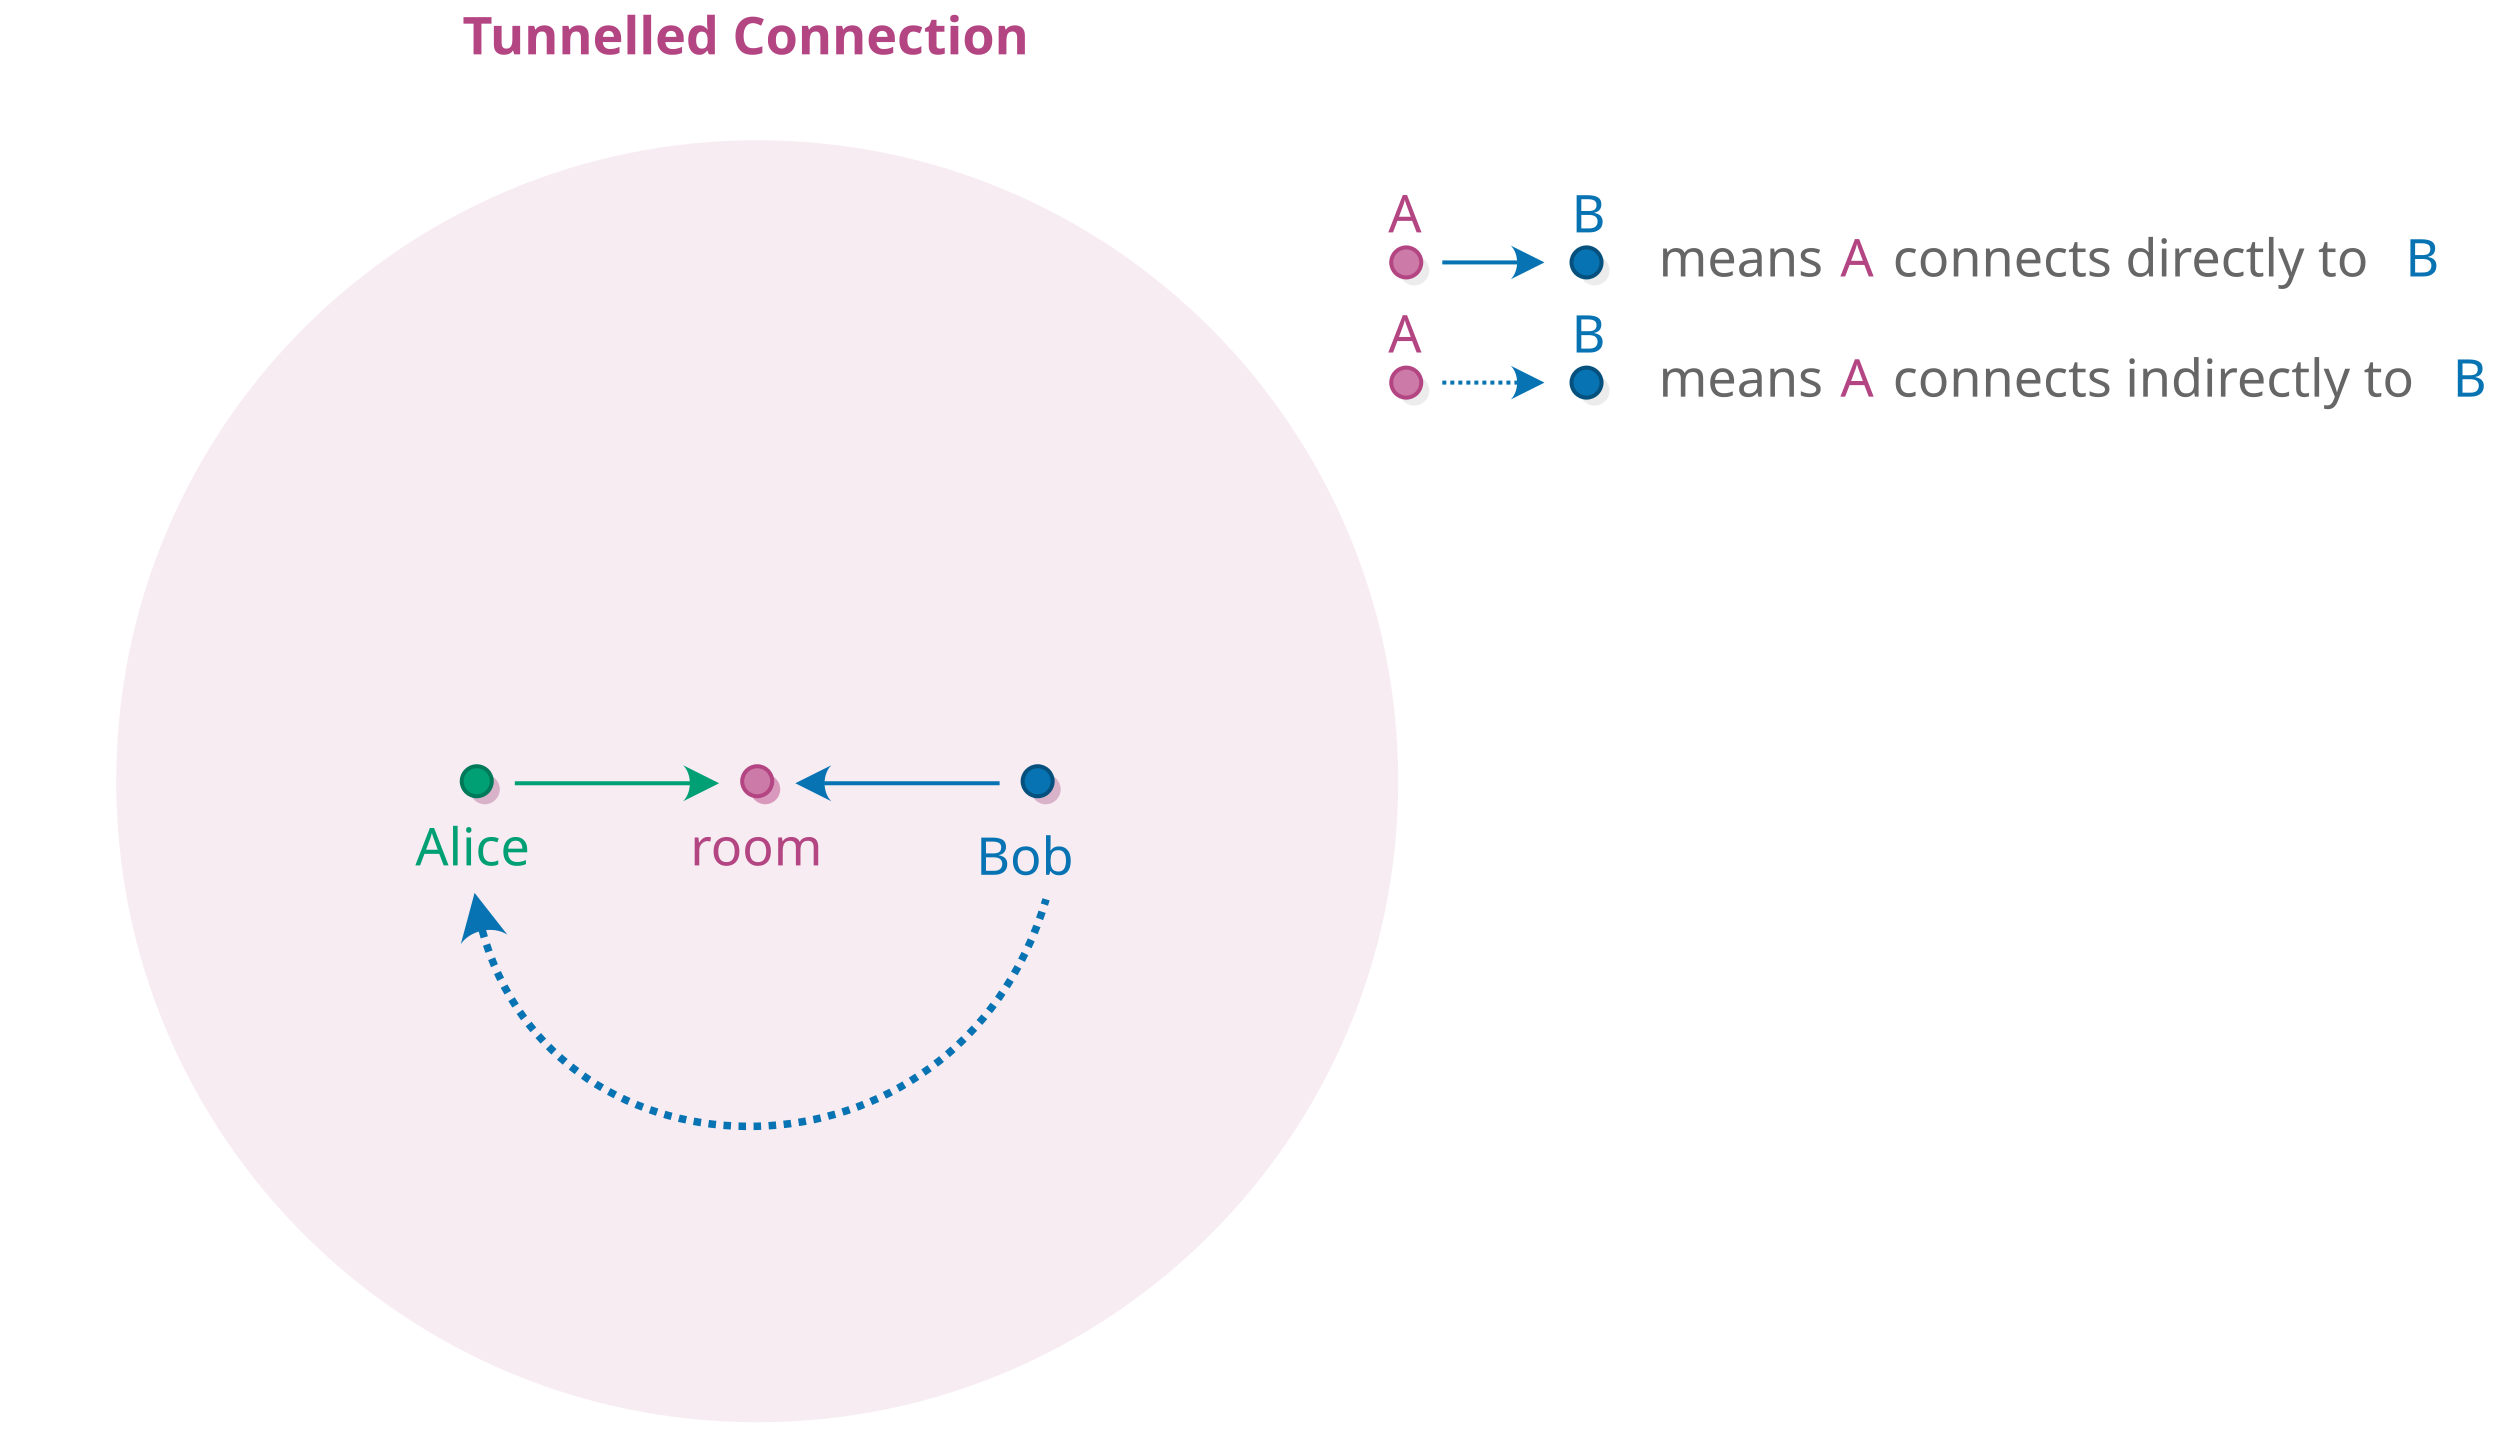
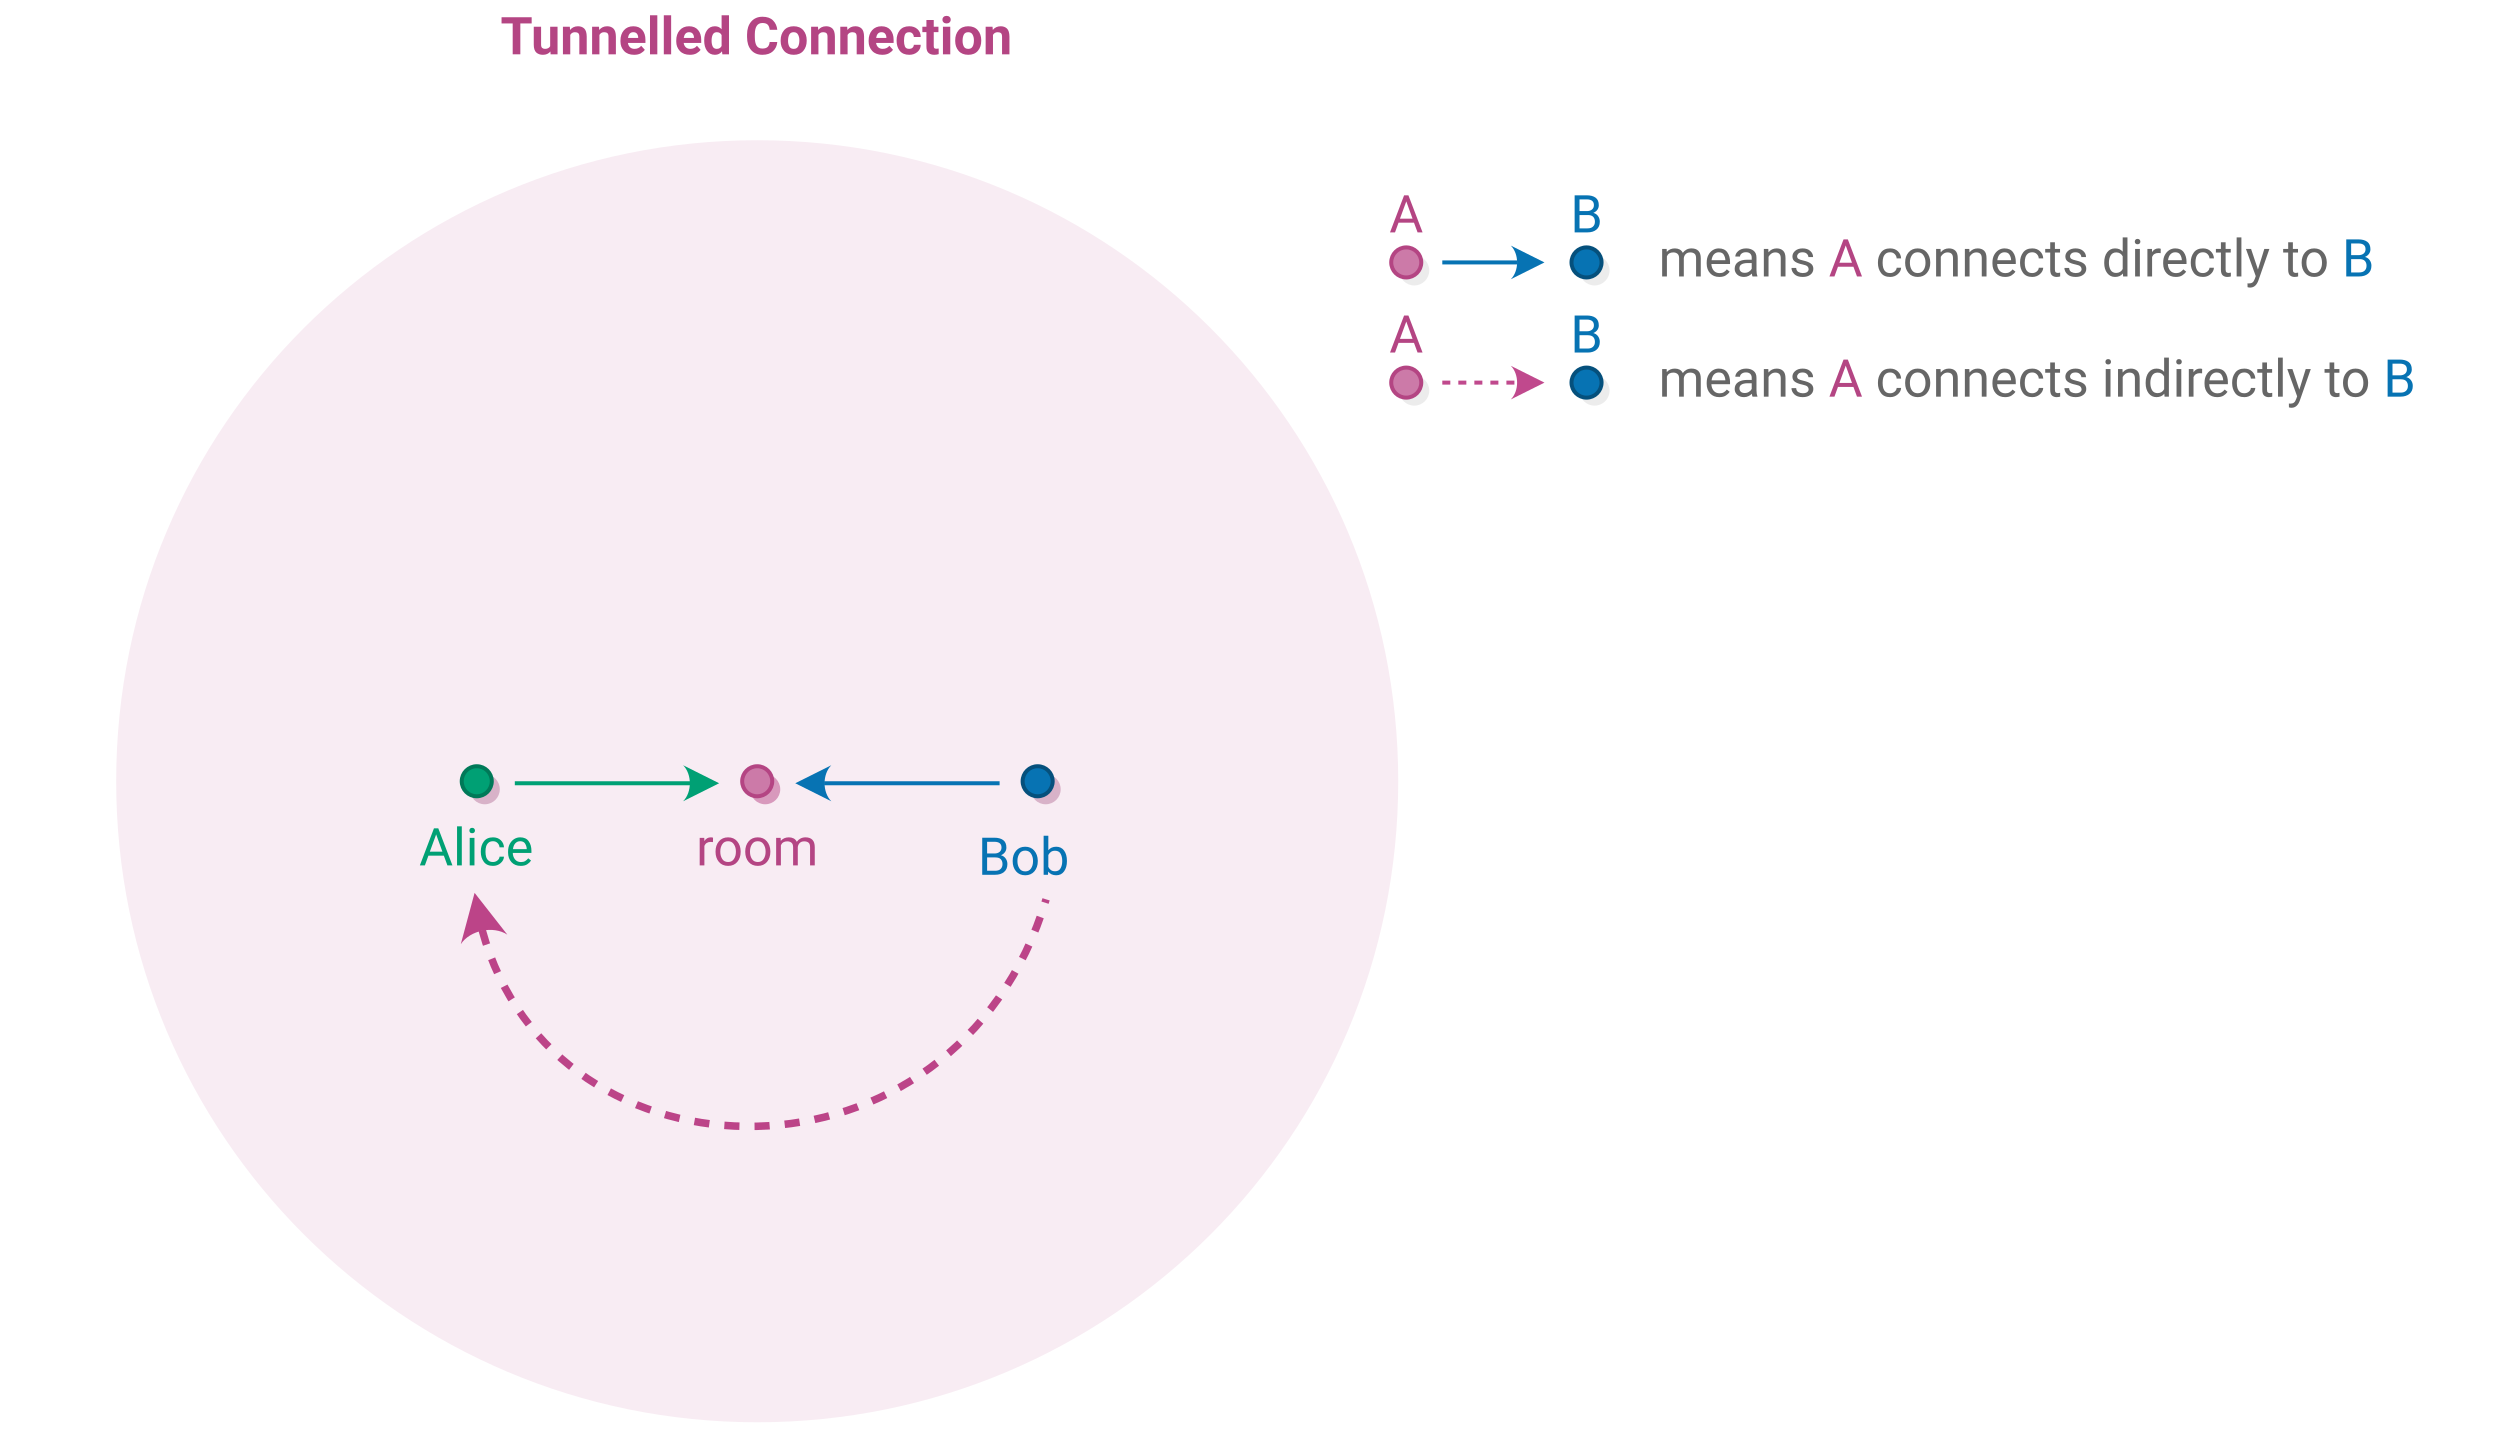
<svg xmlns="http://www.w3.org/2000/svg" width="100%" height="100%" viewBox="0 0 624 358" version="1.1" xml:space="preserve" style="fill-rule:evenodd;clip-rule:evenodd;">
  <g id="Artboard1" transform="matrix(0.971238,0,0,1.00643,-336.29,0)">
    <rect x="346.249" y="0" width="641.96" height="355" style="fill:none;" />
    <g id="Layer-1" transform="matrix(1.02961,0,0,0.993613,-9.99704,-224.722)">
      <circle id="circle6769" cx="535" cy="421.167" r="160" style="fill:rgb(248,236,243);" />
      <g transform="matrix(1,0,0,1,535,442.167)">
        <g id="text1710">
-           <text x="-16.713px" y="0px" style="font-family:'LucidaGrande', 'Lucida Grande', sans-serif;font-weight:500;font-size:13px;fill:rgb(180,69,131);">room</text>
+           <text x="-15.247px" y="0px" style="font-family:'Roboto-Regular', 'Roboto';font-size:13px;fill:rgb(180,69,131);">r<tspan x="-10.975px " y="0px ">o</tspan>om</text>
        </g>
      </g>
      <circle id="circle57077" cx="537" cy="423.167" r="3.75" style="fill:rgb(216,153,188);" />
      <circle id="path6670" cx="535" cy="421.167" r="3.75" style="fill:rgb(204,122,168);stroke:rgb(180,69,131);stroke-width:1px;" />
      <g id="path5543" transform="matrix(1,-0,-0,1,346,226.167)">
        <path d="M207.5,191L198.5,195.5L207.5,200C205.25,197.75 205.25,193.25 207.5,191Z" style="fill:rgb(7,115,179);fill-rule:nonzero;" />
        <path d="M205.7,195.5L249.5,195.5" style="fill:none;fill-rule:nonzero;stroke:rgb(7,115,179);stroke-width:1px;" />
      </g>
      <g id="path55431" transform="matrix(2.47059,0,0,1,-870.735,39.5)">
        <g transform="matrix(0.404762,-0,-0,1,492.488,186.667)">
-           <path d="M126.636,233.295L118.457,222.855L115.013,235.662C117.327,232.164 123.139,230.981 126.636,233.295Z" style="fill:rgb(7,115,179);fill-rule:nonzero;" />
-           <path d="M120.351,232.154C138.183,297.983 238.592,299.459 261.101,224.474" style="fill:none;fill-rule:nonzero;stroke:rgb(7,115,179);stroke-width:1.88px;stroke-dasharray:1.88,1.88;" />
+           <path d="M126.636,233.295L118.457,222.855L115.013,235.662C117.327,232.164 123.139,230.981 126.636,233.295Z" style="fill:rgb(188,68,136);fill-rule:nonzero;" />
+           <path d="M120.351,232.154C138.183,297.983 238.592,299.459 261.101,224.474" style="fill:none;fill-rule:nonzero;stroke:rgb(188,68,136);stroke-width:1.88px;stroke-dasharray:3.77,3.77,3.77,3.77;" />
        </g>
      </g>
      <circle id="circle79470" cx="467" cy="423.167" r="3.75" style="fill:rgb(216,178,200);" />
      <circle id="circle79472" cx="465" cy="421.167" r="3.75" style="fill:rgb(0,160,116);stroke:rgb(0,121,88);stroke-width:1px;" />
      <g transform="matrix(1,0,0,1,464.857,442.167)">
        <g id="text79476">
-           <text x="-15.193px" y="0px" style="font-family:'LucidaGrande', 'Lucida Grande', sans-serif;font-weight:500;font-size:13px;fill:rgb(0,160,116);">Alice</text>
+           <text x="-14.241px" y="0px" style="font-family:'Roboto-Regular', 'Roboto';font-size:13px;fill:rgb(0,160,116);">Alice</text>
        </g>
      </g>
      <circle id="circle80196" cx="607" cy="423.167" r="3.75" style="fill:rgb(216,178,200);" />
      <circle id="circle80198" cx="605" cy="421.167" r="3.75" style="fill:rgb(7,115,179);stroke:rgb(5,80,124);stroke-width:1px;" />
      <g id="path87261" transform="matrix(1,-0,-0,1,346,226.167)">
        <path d="M170.5,200L179.5,195.5L170.5,191C172.75,193.25 172.75,197.75 170.5,200Z" style="fill:rgb(0,160,116);fill-rule:nonzero;" />
        <path d="M172.3,195.5L128.5,195.5" style="fill:none;fill-rule:nonzero;stroke:rgb(0,160,116);stroke-width:1px;" />
      </g>
      <g transform="matrix(1,0,0,1,601.485,444.509)">
        <g id="text89297">
-           <text x="-11.823px" y="0px" style="font-family:'LucidaGrande', 'Lucida Grande', sans-serif;font-weight:500;font-size:13px;fill:rgb(7,115,179);">Bob</text>
+           <text x="-11.4px" y="0px" style="font-family:'Roboto-Regular', 'Roboto';font-size:13px;fill:rgb(7,115,179);">Bob</text>
        </g>
      </g>
      <g transform="matrix(1,0,0,1,534.759,239.721)">
        <g id="text102179">
-           <text x="-73.341px" y="0px" style="font-family:'LucidaGrande-Bold', 'Lucida Grande', sans-serif;font-weight:600;font-size:13px;fill:rgb(180,69,131);">Tunnelled Connection</text>
+           <text x="-63.835px" y="0px" style="font-family:'Roboto-Bold', 'Roboto';font-weight:700;font-size:13px;fill:rgb(180,69,131);">T<tspan x="-56.205px " y="0px ">u</tspan>nnelled Connection</text>
        </g>
      </g>
      <g id="circle57127" transform="matrix(1,0,0,1,-110,335)">
        <circle cx="854" cy="-41.333" r="3.75" style="fill:rgb(236,236,236);" />
      </g>
      <g id="circle57125" transform="matrix(1,0,0,1,-110,335)">
        <circle cx="809" cy="-41.333" r="3.75" style="fill:rgb(236,236,236);" />
      </g>
      <g id="circle50159" transform="matrix(1,0,0,1,-110,335)">
        <circle cx="807" cy="-43.333" r="3.75" style="fill:rgb(204,122,168);stroke:rgb(180,69,131);stroke-width:1px;" />
      </g>
      <g id="circle50161" transform="matrix(1,0,0,1,-110,335)">
        <circle cx="852" cy="-43.333" r="3.75" style="fill:rgb(7,115,179);stroke:rgb(5,80,124);stroke-width:1px;" />
      </g>
      <g id="path50163" transform="matrix(1,0,0,1,-110,335)">
        <g transform="matrix(1,-0,-0,1,456,-108.833)">
          <path d="M377.093,61.297L385.5,65.5L377.093,69.703C379.195,67.602 379.195,63.398 377.093,61.297Z" style="fill:rgb(7,115,179);fill-rule:nonzero;" />
          <path d="M360,65.5L378.775,65.5" style="fill:none;fill-rule:nonzero;stroke:rgb(7,115,179);stroke-width:1px;" />
        </g>
      </g>
      <g transform="matrix(1,0,0,1,697,284.167)">
        <g id="text50969">
-           <text x="-4.485px" y="0px" style="font-family:'LucidaGrande', 'Lucida Grande', sans-serif;font-weight:500;font-size:13px;fill:rgb(180,69,131);">A</text>
+           <text x="-4.24px" y="0px" style="font-family:'Roboto-Regular', 'Roboto';font-size:13px;fill:rgb(180,69,131);">A</text>
        </g>
      </g>
      <g transform="matrix(1,0,0,1,742,284.167)">
        <g id="text50973">
-           <text x="-3.739px" y="0px" style="font-family:'LucidaGrande', 'Lucida Grande', sans-serif;font-weight:500;font-size:13px;fill:rgb(7,115,179);">B</text>
+           <text x="-4.047px" y="0px" style="font-family:'Roboto-Regular', 'Roboto';font-size:13px;fill:rgb(7,115,179);">B</text>
        </g>
      </g>
      <g transform="matrix(1,0,0,1,760,295.167)">
        <g id="text50993">
          <g>
-             <text x="0px" y="0px" style="font-family:'LucidaGrande', 'Lucida Grande', sans-serif;font-weight:500;font-size:13px;fill:rgb(102,102,102);">means</text>
-             <text x="45.367px" y="0px" style="font-family:'LucidaGrande', 'Lucida Grande', sans-serif;font-weight:500;font-size:13px;fill:rgb(180,69,131);">A</text>
-             <text x="58.449px" y="0px" style="font-family:'LucidaGrande', 'Lucida Grande', sans-serif;font-weight:500;font-size:13px;fill:rgb(102,102,102);">connects directly to</text>
-             <text x="186.38px" y="0px" style="font-family:'LucidaGrande', 'Lucida Grande', sans-serif;font-weight:500;font-size:13px;fill:rgb(7,115,179);">B</text>
+             <text x="0px" y="0px" style="font-family:'Roboto-Regular', 'Roboto';font-size:13px;fill:rgb(102,102,102);">means</text>
+             <text x="42.447px" y="0px" style="font-family:'Roboto-Regular', 'Roboto';font-size:13px;fill:rgb(180,69,131);">A</text>
+             <text x="54.146px" y="0px" style="font-family:'Roboto-Regular', 'Roboto';font-size:13px;fill:rgb(102,102,102);">connects dir<tspan x="125.334px " y="0px ">e</tspan>ctly t<tspan x="159.917px " y="0px ">o</tspan>
+             </text>
+             <text x="170.549px" y="0px" style="font-family:'Roboto-Regular', 'Roboto';font-size:13px;fill:rgb(7,115,179);">B</text>
          </g>
        </g>
      </g>
      <g id="circle571271" transform="matrix(1,0,0,1,-110,365)">
        <circle cx="854" cy="-41.333" r="3.75" style="fill:rgb(236,236,236);" />
      </g>
      <g id="circle571251" transform="matrix(1,0,0,1,-110,365)">
        <circle cx="809" cy="-41.333" r="3.75" style="fill:rgb(236,236,236);" />
      </g>
      <g id="circle501591" transform="matrix(1,0,0,1,-110,365)">
        <circle cx="807" cy="-43.333" r="3.75" style="fill:rgb(204,122,168);stroke:rgb(180,69,131);stroke-width:1px;" />
      </g>
      <g id="circle501611" transform="matrix(1,0,0,1,-110,365)">
        <circle cx="852" cy="-43.333" r="3.75" style="fill:rgb(7,115,179);stroke:rgb(5,80,124);stroke-width:1px;" />
      </g>
      <g id="path501631" transform="matrix(1,0,0,1,-110,365)">
        <g transform="matrix(1,-0,-0,1,456,-138.833)">
-           <path d="M377.093,91.297L385.5,95.5L377.093,99.703C379.195,97.602 379.195,93.398 377.093,91.297Z" style="fill:rgb(7,115,179);fill-rule:nonzero;" />
-           <path d="M360,95.5L378.775,95.5" style="fill:none;fill-rule:nonzero;stroke:rgb(7,115,179);stroke-width:1px;stroke-dasharray:1,1;" />
+           <path d="M377.093,91.297L385.5,95.5L377.093,99.703C379.195,97.602 379.195,93.398 377.093,91.297Z" style="fill:rgb(192,73,141);fill-rule:nonzero;" />
+           <path d="M360,95.5L378.775,95.5" style="fill:none;fill-rule:nonzero;stroke:rgb(192,73,141);stroke-width:1px;stroke-dasharray:2,2,2,2;" />
        </g>
      </g>
      <g transform="matrix(1,0,0,1,697,314.167)">
        <g id="text509691">
-           <text x="-4.485px" y="0px" style="font-family:'LucidaGrande', 'Lucida Grande', sans-serif;font-weight:500;font-size:13px;fill:rgb(180,69,131);">A</text>
+           <text x="-4.24px" y="0px" style="font-family:'Roboto-Regular', 'Roboto';font-size:13px;fill:rgb(180,69,131);">A</text>
        </g>
      </g>
      <g transform="matrix(1,0,0,1,742,314.167)">
        <g id="text509731">
-           <text x="-3.739px" y="0px" style="font-family:'LucidaGrande', 'Lucida Grande', sans-serif;font-weight:500;font-size:13px;fill:rgb(7,115,179);">B</text>
+           <text x="-4.047px" y="0px" style="font-family:'Roboto-Regular', 'Roboto';font-size:13px;fill:rgb(7,115,179);">B</text>
        </g>
      </g>
      <g transform="matrix(1,0,0,1,760,325.167)">
        <g id="text509931">
          <g>
-             <text x="0px" y="0px" style="font-family:'LucidaGrande', 'Lucida Grande', sans-serif;font-weight:500;font-size:13px;fill:rgb(102,102,102);">means</text>
-             <text x="45.367px" y="0px" style="font-family:'LucidaGrande', 'Lucida Grande', sans-serif;font-weight:500;font-size:13px;fill:rgb(180,69,131);">A</text>
-             <text x="58.449px" y="0px" style="font-family:'LucidaGrande', 'Lucida Grande', sans-serif;font-weight:500;font-size:13px;fill:rgb(102,102,102);">connects indirectly to</text>
-             <text x="198.206px" y="0px" style="font-family:'LucidaGrande', 'Lucida Grande', sans-serif;font-weight:500;font-size:13px;fill:rgb(7,115,179);">B</text>
+             <text x="0px" y="0px" style="font-family:'Roboto-Regular', 'Roboto';font-size:13px;fill:rgb(102,102,102);">means</text>
+             <text x="42.447px" y="0px" style="font-family:'Roboto-Regular', 'Roboto';font-size:13px;fill:rgb(180,69,131);">A</text>
+             <text x="54.146px" y="0px" style="font-family:'Roboto-Regular', 'Roboto';font-size:13px;fill:rgb(102,102,102);">connects indir<tspan x="135.662px " y="0px ">e</tspan>ctly t<tspan x="170.244px " y="0px ">o</tspan>
+             </text>
+             <text x="180.876px" y="0px" style="font-family:'Roboto-Regular', 'Roboto';font-size:13px;fill:rgb(7,115,179);">B</text>
          </g>
        </g>
      </g>
    </g>
  </g>
</svg>
